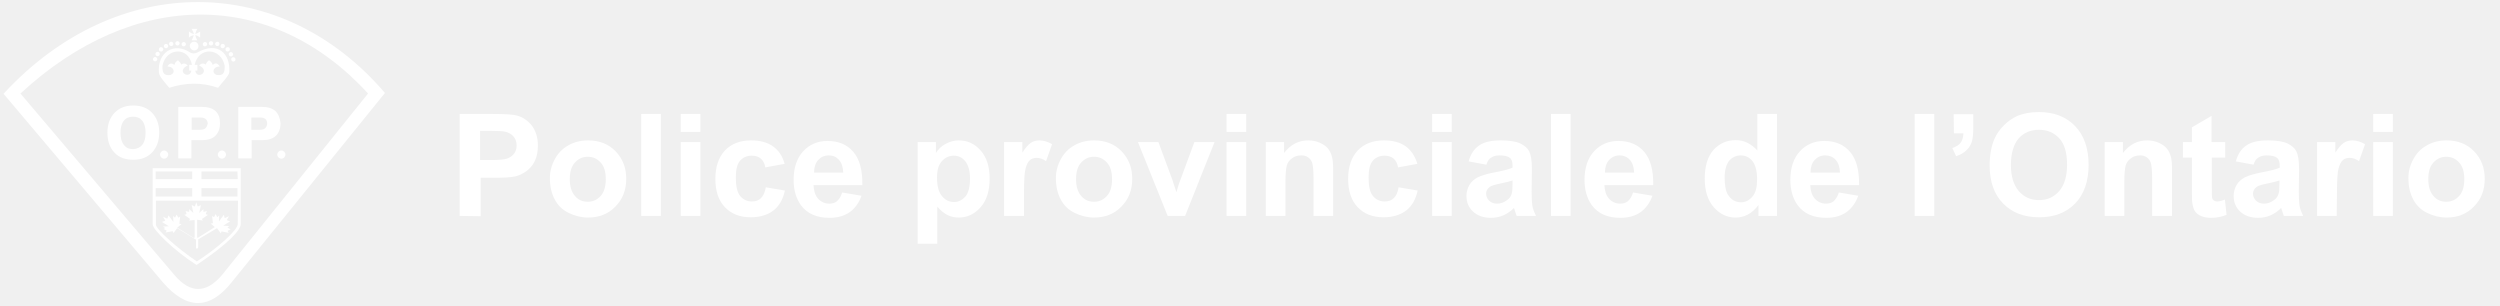
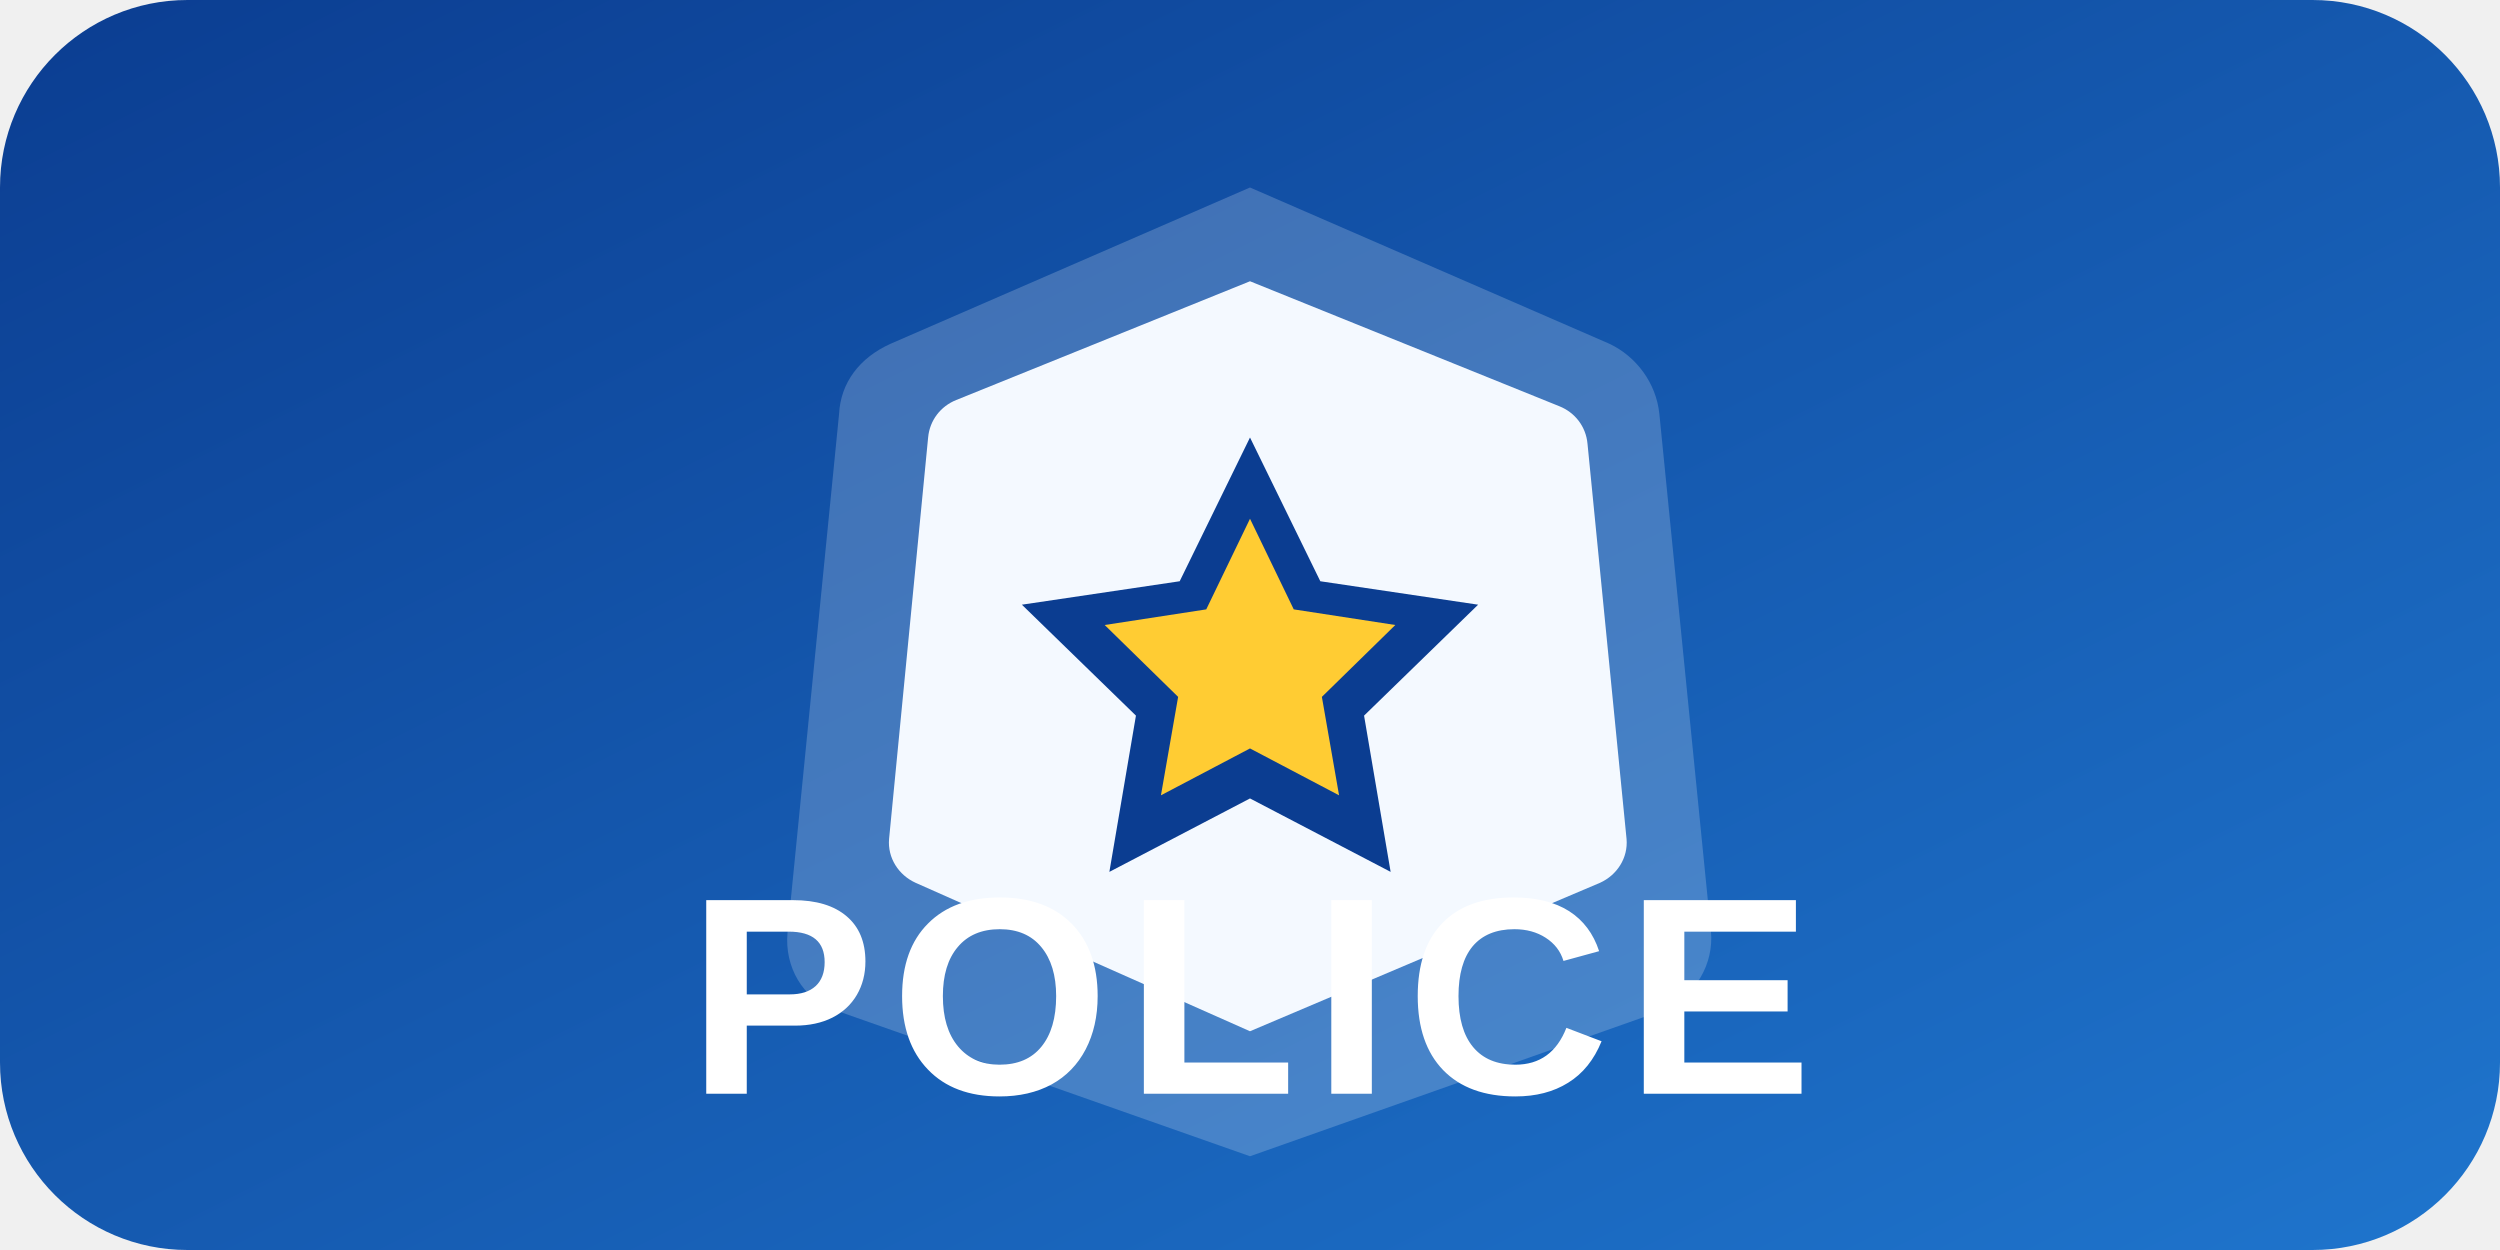
- <svg xmlns="http://www.w3.org/2000/svg" version="1.1" id="Layer_1" x="0px" y="0px" viewBox="0 0 917 112" style="enable-background:new 0 0 917 112;" xml:space="preserve">
-   <style type="text/css">
- 	.st0{display:none;}
- 	.st1{display:inline;fill:#58B7DD;}
- 	.st2{fill:#FFFFFF;}
- </style>
-   <g id="Layer_2_1_" class="st0">
-     <rect x="611.6" y="1212.3" class="st1" width="941.3" height="182.9" />
+ <svg xmlns="http://www.w3.org/2000/svg" viewBox="0 0 160 80" role="img" aria-labelledby="title desc">
+   <defs>
+     <linearGradient id="shieldGradient" x1="0%" x2="100%" y1="0%" y2="100%">
+       <stop offset="0%" stop-color="#0b3d91" />
+       <stop offset="100%" stop-color="#1f75cd" />
+     </linearGradient>
+   </defs>
+   <rect width="160" height="80" rx="12" fill="url(#shieldGradient)" />
+   <g transform="translate(30 12)">
+     <path d="M50 0L73 10c1.7 0.8 3 2.5 3.2 4.5l3.3 33.1c0.2 2.1-1 4.1-2.9 5L50 62 23.3 52.6c-1.9-0.7-3.1-2.7-2.9-4.9l3.3-33.2C23.8 12.5 25 10.9 27 10L50 0z" fill="#fff" opacity=".2" />
+     <path d="M50 6l19.8 8c1 .4 1.7 1.3 1.8 2.4l2.5 25.3c.1 1.2-.6 2.3-1.7 2.8L50 54 28.6 44.5c-1.1-.5-1.8-1.6-1.7-2.8L29.4 16c.1-1.1.8-2 1.8-2.4L50 6z" fill="#f4f9ff" />
+     <path d="M50 16l4.5 9.2 10.1 1.5-7.3 7.1 1.7 10-9-4.7-9 4.7 1.7-10-7.3-7.1 10.1-1.5L50 16z" fill="#0b3d91" />
+     <path d="M50 21.2l2.8 5.8 6.5 1-4.7 4.6 1.1 6.3-5.7-3-5.7 3 1.1-6.3-4.7-4.6 6.5-1 2.8-5.8z" fill="#ffcc33" />
  </g>
-   <g>
-     <path class="st2" d="M1.3,34.4l58.4,69.1c8.8,10.2,17.2,10.2,25.3,0l56.2-69.4C103.4-10.1,42.9-10.7,1.3,34.4z M81.4,100.9   c-5.8,6.8-11.6,6.8-17.4,0L7.5,34.3C49.2-4.3,99.7-4.3,135,34.3L81.4,100.9z" />
-     <path class="st2" d="M56,82.3c0,2,8.1,9.8,16.1,14.9c11.8-7.9,16.1-12.8,16.2-14.9V61.7H56V82.3L56,82.3z M87.2,82.2   c0,2.2-7.5,8.9-15,13.7c-7-4.7-15-11.8-15-13.5v-8.8h30.1L87.2,82.2z M70.5,72.1H57.1V69h13.4V72.1z M73.9,72.1V69h13.2v3.1H73.9z    M87.2,65.7H73.9v-2.8h13.2L87.2,65.7L87.2,65.7z M70.5,62.9v2.8H57.1v-2.8C57.1,62.9,70.5,62.9,70.5,62.9z" />
-     <path class="st2" d="M60,84l1,0.5c0.1,0,0.1,0.1,0.1,0.2l-0.4,0.6l2.6-0.5c0.1,0,0.1,0,0.1,0.1l0.2,0.6l1.4-1.8l6.9,4.2v2.6   c0,0.4-0.1,0.7,0.3,0.7s0.5-0.4,0.5-0.8v-2.6l6.9-4.1l1.4,1.9l0.2-0.6c0-0.1,0.1-0.1,0.1-0.1l2.6,0.5l-0.4-0.6c0-0.1,0-0.2,0.1-0.2   l1-0.5l-1-0.5c-0.1-0.1-0.1-0.1-0.1-0.2l0.6-0.5L82,82.8v-0.1l2.4-1.5l-1.1-0.4c-0.1-0.1-0.1-0.1-0.1-0.1l0.8-1.4L82.5,80   c-0.1,0-0.1,0-0.1-0.1l-0.3-1.1l-1.7,2.3c0,0.1,0,0.1-0.1,0l0.1-2.1l-0.6,0.6c-0.1,0-0.1,0-0.2-0.1l-0.5-1l-0.5,1   c0,0.1-0.1,0.1-0.2,0.1l-0.6-0.4l0.3,2.6c0,0.1,0,0.1-0.1,0.1L77.3,82l1.5,1.3l-6.2,3.9c-0.3,0.2-0.3-0.2-0.3-0.5v-6.1l2.1,0.3   l-0.3-0.5c-0.1-0.1,0-0.1,0-0.1l2.2-1.5l-0.7-0.2c-0.1-0.1-0.1-0.1-0.1-0.2l0.4-1l-1.1,0.3c-0.1,0-0.1,0-0.2-0.1v-0.9l-1.5,1.4   c0,0-0.1,0,0-0.1l0.6-2.8l-1,0.5c-0.1,0-0.1,0-0.2,0L72,74.2l-0.5,1.5c0,0-0.1,0-0.2,0l-1-0.5l0.6,2.8c0,0.1,0,0.1,0,0.1l-1.5-1.4   v0.9c0,0.1-0.1,0.1-0.2,0.1l-1.1-0.3l0.3,1c0,0.1,0,0.1-0.1,0.2l-0.7,0.2l2.1,1.5c0.1,0,0.1,0.1,0,0.1l-0.4,0.5l2.1-0.2v6.1   c0,0.3,0,0.4-0.3,0.5L65,83.5l1.6-1.3l-0.7-0.1c-0.1,0-0.1,0-0.1-0.1l0.3-2.6l-0.6,0.4c-0.1,0-0.2,0-0.2-0.1l-0.5-1l-0.5,1   c-0.1,0.1-0.1,0.1-0.2,0.1l-0.6-0.6l0.1,2.1h-0.1L61.8,79l-0.4,1.1c0,0.1-0.1,0.1-0.1,0.1l-1.5-0.7l0.8,1.4c0,0.1,0,0.1-0.1,0.1   l-1.1,0.4l2.4,1.5c0.1,0,0.1,0,0.1,0.1l-2.1,0.1l0.7,0.5c0,0.1,0,0.1-0.1,0.2L60,84z" />
-     <path class="st2" d="M79,40.7c-1.1-1-2.8-1.5-5-1.5h-0.9h-7.7v18.9h4.8v-6.7h2.9h1c2.1,0,3.8-0.5,4.9-1.6s1.7-2.6,1.7-4.6   C80.7,43.2,80.2,41.8,79,40.7z M75.4,47c-0.4,0.4-1.1,0.6-1.9,0.6h-0.3h-2.9v-4.5h2.9h0.3c0.9,0,1.5,0.2,2,0.6   c0.4,0.4,0.7,0.9,0.7,1.7C76,46.1,75.8,46.6,75.4,47z" />
-     <path class="st2" d="M101,40.7c-1.2-1-2.8-1.5-5-1.5h-0.9h-7.7v18.9h4.9v-6.7h2.9h1.1c2.1,0,3.7-0.5,4.9-1.6   c1.1-1.1,1.7-2.6,1.7-4.6C102.7,43.2,102.1,41.8,101,40.7z M97.3,47c-0.4,0.4-1.1,0.6-1.9,0.6h-0.3h-2.9v-4.5h2.9h0.3   c0.9,0,1.5,0.2,2,0.6c0.4,0.4,0.6,0.9,0.6,1.7C97.9,46.1,97.7,46.6,97.3,47z" />
-     <path class="st2" d="M55.8,41.4c-1.7-1.8-4-2.7-6.9-2.7s-5.2,0.9-6.9,2.7s-2.6,4.2-2.6,7.3s0.9,5.5,2.6,7.3s4,2.6,6.9,2.6   s5.2-0.9,6.9-2.7s2.6-4.2,2.6-7.3C58.4,45.6,57.5,43.2,55.8,41.4z M52.2,53.1c-0.8,1-1.9,1.5-3.4,1.6l0,0c-1.5,0-2.6-0.5-3.4-1.6   c-0.8-1-1.2-2.5-1.2-4.4s0.4-3.4,1.2-4.4s1.9-1.5,3.4-1.5l0,0c1.5,0,2.6,0.5,3.4,1.5s1.2,2.5,1.2,4.4S53,52.1,52.2,53.1z" />
-     <path class="st2" d="M58.7,56.7c0,0.8,0.7,1.5,1.5,1.5s1.5-0.7,1.5-1.5s-0.7-1.5-1.5-1.5S58.7,55.9,58.7,56.7z" />
-     <path class="st2" d="M81.4,58.2c0.8,0,1.5-0.7,1.5-1.5s-0.7-1.5-1.5-1.5s-1.5,0.7-1.5,1.5S80.6,58.2,81.4,58.2z" />
-     <path class="st2" d="M103.2,55.2c-0.8,0-1.5,0.7-1.5,1.5s0.7,1.5,1.5,1.5s1.5-0.7,1.5-1.5S104,55.2,103.2,55.2z" />
-     <path class="st2" d="M56.9,22.5c0.5,0,0.8-0.4,0.8-0.8s-0.4-0.8-0.8-0.8s-0.8,0.4-0.8,0.8C56.1,22.2,56.5,22.5,56.9,22.5z" />
-     <path class="st2" d="M84.8,21.8c0,0.4,0.4,0.8,0.8,0.8s0.8-0.4,0.8-0.8c0-0.5-0.4-0.8-0.8-0.8C85.2,20.9,84.8,21.3,84.8,21.8z" />
-     <path class="st2" d="M57.8,20.6c0.5,0,0.8-0.4,0.8-0.8c0-0.5-0.4-0.8-0.8-0.8S57,19.4,57,19.8C57,20.3,57.4,20.6,57.8,20.6z" />
-     <path class="st2" d="M83.9,19.9c0,0.5,0.4,0.8,0.8,0.8c0.5,0,0.8-0.4,0.8-0.8s-0.4-0.8-0.8-0.8S83.9,19.4,83.9,19.9z" />
-     <path class="st2" d="M59.1,18.9c0.4,0,0.8-0.4,0.8-0.8s-0.4-0.8-0.8-0.8c-0.5,0-0.8,0.4-0.8,0.8C58.2,18.5,58.6,18.9,59.1,18.9z" />
-     <path class="st2" d="M83.5,18.9c0.5,0,0.8-0.4,0.8-0.8c0-0.5-0.3-0.8-0.8-0.8s-0.8,0.4-0.8,0.8C82.7,18.6,83,18.9,83.5,18.9z" />
-     <path class="st2" d="M60.9,17.7c0.4,0,0.8-0.4,0.8-0.8c0-0.5-0.4-0.8-0.8-0.8c-0.5,0-0.8,0.4-0.8,0.8S60.4,17.7,60.9,17.7z" />
-     <path class="st2" d="M81.7,17.7c0.4,0,0.8-0.4,0.8-0.8c0-0.5-0.4-0.8-0.8-0.8c-0.5,0-0.8,0.3-0.8,0.8S81.2,17.7,81.7,17.7z" />
-     <path class="st2" d="M62.8,16.9c0.4,0,0.8-0.3,0.8-0.8c0-0.4-0.4-0.8-0.8-0.8c-0.5,0-0.8,0.4-0.8,0.8C62,16.5,62.4,16.9,62.8,16.9z   " />
-     <path class="st2" d="M79.7,16.9c0.5,0,0.8-0.4,0.8-0.8s-0.3-0.8-0.8-0.8c-0.4,0-0.8,0.4-0.8,0.8C78.9,16.5,79.3,16.9,79.7,16.9z" />
-     <path class="st2" d="M65.1,16.7c0.4,0,0.8-0.4,0.8-0.8s-0.4-0.8-0.8-0.8c-0.5,0-0.8,0.4-0.8,0.8S64.7,16.7,65.1,16.7z" />
-     <path class="st2" d="M77.4,16.7c0.5,0,0.8-0.4,0.8-0.8s-0.3-0.8-0.8-0.8s-0.8,0.4-0.8,0.8C76.6,16.4,77,16.7,77.4,16.7z" />
-     <path class="st2" d="M67.4,17c0.4,0,0.8-0.4,0.8-0.8s-0.4-0.8-0.8-0.8s-0.8,0.4-0.8,0.8C66.6,16.6,66.9,17,67.4,17z" />
-     <path class="st2" d="M75.2,17c0.4,0,0.8-0.4,0.8-0.8c0-0.5-0.4-0.8-0.8-0.8c-0.5,0-0.8,0.4-0.8,0.8C74.4,16.7,74.7,17,75.2,17z" />
-     <path class="st2" d="M71.2,18.5c0.9,0,1.6-0.7,1.6-1.6s-0.7-1.6-1.6-1.6s-1.6,0.7-1.6,1.6C69.7,17.8,70.4,18.5,71.2,18.5z" />
-     <path class="st2" d="M70.3,14.8h2.1c-0.4-0.6-0.6-1.2-0.8-1.9c0.7,0.1,1.2,0.4,1.8,0.9v-2.2c-0.6,0.4-1.2,0.7-1.8,0.9   c0.2-0.7,0.4-1.3,0.8-1.9h-2.1c0.4,0.7,0.7,1.3,0.8,1.9c-0.7-0.2-1.3-0.5-1.8-1v2.3c0.5-0.5,1.2-0.8,1.8-0.9   C70.9,13.5,70.6,14.2,70.3,14.8z" />
-     <path class="st2" d="M69.8,19.3c-5.9-4-12.2-0.2-11.5,7.4c0.1,1.3,2.1,3.5,3.8,5.5c5.9-1.9,11.8-2.1,17.9,0c1.4-1.9,4-4.4,4.1-5.7   c0.5-6.7-4.1-11.5-11.6-7.3C71.5,19.7,70.6,19.7,69.8,19.3z M70.2,25.9c-0.6,3.5-5.9,0.2-1.3-1.9c-0.8-0.7-1.6-1-2.4-0.3   c-0.3-0.7-0.8-1.2-1.2-1.6c-0.6,0.4-1.1,0.7-1.3,1.7c-0.9-0.6-1.7-0.9-2.6,0.6c2.5,0,3.1,2.4,1.1,3.1c-2.6,0.4-3-1.1-2.9-3.4   c1.3-6.7,9.6-7.1,10.8-0.3h-1v2.1L70.2,25.9z M82.4,24.1c0.1,2.3-0.3,3.8-2.9,3.4c-2-0.7-1.4-3.1,1.1-3.1c-0.9-1.5-1.7-1.3-2.6-0.6   c-0.2-0.9-0.8-1.3-1.3-1.7c-0.5,0.3-0.9,0.8-1.3,1.6C74.6,23,73.8,23.3,73,24c4.5,2.1-0.8,5.5-1.4,1.9h0.8v-2.1h-1   C72.8,17,81.1,17.4,82.4,24.1z" />
-   </g>
-   <g>
-     <path class="st2" d="M168.6,79.2V41.8h12.1c4.6,0,7.6,0.2,9,0.6c2.1,0.6,3.9,1.8,5.4,3.7c1.4,1.9,2.2,4.3,2.2,7.3   c0,2.3-0.4,4.2-1.2,5.8s-1.9,2.8-3.2,3.7s-2.6,1.5-3.9,1.8c-1.8,0.4-4.4,0.5-7.8,0.5h-4.9v14.1L168.6,79.2L168.6,79.2z M176.1,48.1   v10.6h4.1c3,0,5-0.2,6-0.6s1.8-1,2.4-1.8c0.6-0.8,0.9-1.8,0.9-2.9c0-1.4-0.4-2.5-1.2-3.4s-1.8-1.4-3-1.7c-0.9-0.2-2.7-0.3-5.4-0.3   h-3.8V48.1z" />
-     <path class="st2" d="M201.7,65.3c0-2.4,0.6-4.7,1.8-6.9s2.8-3.9,5-5.1c2.1-1.2,4.5-1.8,7.2-1.8c4.1,0,7.5,1.3,10.1,4   s3.9,6,3.9,10.1s-1.3,7.5-4,10.2c-2.6,2.7-6,4-10,4c-2.5,0-4.8-0.6-7.1-1.7s-4-2.8-5.1-4.9C202.3,71,201.7,68.4,201.7,65.3z    M209,65.7c0,2.7,0.6,4.7,1.9,6.2s2.8,2.1,4.7,2.1s3.4-0.7,4.7-2.1s1.9-3.5,1.9-6.2c0-2.7-0.6-4.7-1.9-6.1   c-1.3-1.4-2.8-2.1-4.7-2.1s-3.4,0.7-4.7,2.1S209,63,209,65.7z" />
-     <path class="st2" d="M235.2,79.2V41.8h7.2v37.4H235.2z" />
-     <path class="st2" d="M249.7,48.4v-6.6h7.2v6.6H249.7z M249.7,79.2V52.1h7.2v27.1H249.7z" />
-     <path class="st2" d="M287.8,60.1l-7.1,1.3c-0.2-1.4-0.8-2.5-1.6-3.2c-0.8-0.7-1.9-1.1-3.3-1.1c-1.8,0-3.2,0.6-4.3,1.8   c-1.1,1.2-1.6,3.3-1.6,6.2c0,3.2,0.5,5.5,1.6,6.8s2.5,2,4.3,2c1.4,0,2.5-0.4,3.3-1.2s1.5-2.1,1.8-4l7,1.2c-0.7,3.2-2.1,5.7-4.2,7.3   c-2.1,1.6-4.9,2.5-8.3,2.5c-4,0-7.1-1.2-9.5-3.7s-3.5-6-3.5-10.4c0-4.5,1.2-7.9,3.5-10.4c2.4-2.5,5.6-3.7,9.6-3.7   c3.3,0,5.9,0.7,7.9,2.1C285.6,55.1,287,57.2,287.8,60.1z" />
-     <path class="st2" d="M308.9,70.6l7.1,1.2c-0.9,2.6-2.4,4.6-4.3,6c-2,1.4-4.5,2.1-7.4,2.1c-4.7,0-8.2-1.5-10.5-4.6   c-1.8-2.5-2.7-5.6-2.7-9.3c0-4.5,1.2-8,3.5-10.5s5.3-3.8,8.9-3.8c4,0,7.2,1.3,9.5,4s3.4,6.7,3.3,12.2h-17.9c0.1,2.1,0.6,3.8,1.7,5   s2.5,1.8,4.1,1.8c1.1,0,2.1-0.3,2.8-0.9C308,72.9,308.5,71.9,308.9,70.6z M309.3,63.3c-0.1-2.1-0.6-3.6-1.6-4.7S305.5,57,304,57   c-1.6,0-2.9,0.6-3.9,1.7s-1.5,2.7-1.5,4.6H309.3z" />
-     <path class="st2" d="M336.6,52.1h6.7v4c0.9-1.4,2-2.5,3.5-3.3s3.1-1.3,4.9-1.3c3.1,0,5.8,1.2,8,3.7s3.3,5.9,3.3,10.3   c0,4.5-1.1,8-3.3,10.5c-2.2,2.5-4.9,3.8-8,3.8c-1.5,0-2.9-0.3-4.1-0.9s-2.5-1.6-3.8-3.1v13.6h-7.2V52.1z M343.7,65.2   c0,3,0.6,5.3,1.8,6.7c1.2,1.5,2.7,2.2,4.4,2.2c1.7,0,3-0.7,4.2-2c1.1-1.3,1.7-3.5,1.7-6.6c0-2.8-0.6-4.9-1.7-6.3   c-1.1-1.4-2.5-2.1-4.2-2.1c-1.8,0-3.2,0.7-4.4,2C344.2,60.5,343.7,62.5,343.7,65.2z" />
-     <path class="st2" d="M375.5,79.2h-7.2V52.1h6.7V56c1.1-1.8,2.2-3,3.1-3.6s1.9-0.9,3.1-0.9c1.6,0,3.2,0.5,4.7,1.4l-2.2,6.2   c-1.2-0.8-2.3-1.2-3.4-1.2c-1,0-1.9,0.3-2.5,0.8c-0.7,0.6-1.2,1.6-1.6,3s-0.6,4.5-0.6,9.1v8.4H375.5z" />
-     <path class="st2" d="M387.3,65.3c0-2.4,0.6-4.7,1.8-6.9c1.2-2.2,2.8-3.9,5-5.1c2.1-1.2,4.5-1.8,7.2-1.8c4.1,0,7.5,1.3,10.1,4   s3.9,6,3.9,10.1s-1.3,7.5-4,10.2c-2.6,2.7-6,4-10,4c-2.5,0-4.8-0.6-7.1-1.7c-2.3-1.1-4-2.8-5.1-4.9C387.9,71,387.3,68.4,387.3,65.3   z M394.7,65.7c0,2.7,0.6,4.7,1.9,6.2s2.8,2.1,4.7,2.1c1.9,0,3.4-0.7,4.7-2.1c1.3-1.4,1.9-3.5,1.9-6.2c0-2.7-0.6-4.7-1.9-6.1   c-1.3-1.4-2.8-2.1-4.7-2.1c-1.9,0-3.4,0.7-4.7,2.1S394.7,63,394.7,65.7z" />
-     <path class="st2" d="M428.3,79.2l-10.9-27.1h7.5l5.1,13.8l1.5,4.6c0.4-1.2,0.6-1.9,0.7-2.3c0.2-0.8,0.5-1.5,0.8-2.3l5.1-13.8h7.4   l-10.8,27.1H428.3z" />
-     <path class="st2" d="M449.9,48.4v-6.6h7.2v6.6H449.9z M449.9,79.2V52.1h7.2v27.1H449.9z" />
-     <path class="st2" d="M489,79.2h-7.2V65.4c0-2.9-0.2-4.8-0.5-5.7s-0.8-1.5-1.5-2s-1.5-0.7-2.5-0.7c-1.2,0-2.4,0.3-3.3,1   c-1,0.7-1.7,1.6-2,2.7s-0.5,3.2-0.5,6.2v12.3h-7.2V52.1h6.7v4c2.4-3.1,5.3-4.6,8.9-4.6c1.6,0,3,0.3,4.3,0.9s2.3,1.3,3,2.2   s1.1,1.9,1.4,3s0.4,2.7,0.4,4.8L489,79.2L489,79.2z" />
-     <path class="st2" d="M519.9,60.1l-7.1,1.3c-0.2-1.4-0.8-2.5-1.6-3.2c-0.8-0.7-1.9-1.1-3.3-1.1c-1.8,0-3.2,0.6-4.3,1.8   c-1.1,1.2-1.6,3.3-1.6,6.2c0,3.2,0.5,5.5,1.6,6.8s2.5,2,4.3,2c1.4,0,2.5-0.4,3.3-1.2c0.9-0.8,1.5-2.1,1.8-4l7,1.2   c-0.7,3.2-2.1,5.7-4.2,7.3s-4.9,2.5-8.3,2.5c-4,0-7.1-1.2-9.5-3.7s-3.5-6-3.5-10.4c0-4.5,1.2-7.9,3.5-10.4c2.4-2.5,5.6-3.7,9.6-3.7   c3.3,0,5.9,0.7,7.9,2.1C517.6,55.1,519,57.2,519.9,60.1z" />
-     <path class="st2" d="M525.3,48.4v-6.6h7.2v6.6H525.3z M525.3,79.2V52.1h7.2v27.1H525.3z" />
-     <path class="st2" d="M545.2,60.4l-6.5-1.2c0.7-2.6,2-4.6,3.8-5.8c1.8-1.3,4.4-1.9,8-1.9c3.2,0,5.6,0.4,7.1,1.1   c1.6,0.8,2.7,1.7,3.3,2.9s1,3.3,1,6.4l-0.1,8.4c0,2.4,0.1,4.1,0.3,5.3s0.7,2.3,1.3,3.6h-7.1c-0.2-0.5-0.4-1.2-0.7-2.1   c-0.1-0.4-0.2-0.7-0.3-0.8c-1.2,1.2-2.5,2.1-3.9,2.7s-2.9,0.9-4.5,0.9c-2.8,0-5-0.8-6.6-2.3s-2.4-3.4-2.4-5.7   c0-1.5,0.4-2.9,1.1-4.1c0.7-1.2,1.8-2.1,3.1-2.8c1.3-0.6,3.2-1.2,5.7-1.7c3.3-0.6,5.7-1.2,7-1.8v-0.7c0-1.4-0.3-2.4-1-2.9   c-0.7-0.6-2-0.9-3.8-0.9c-1.3,0-2.3,0.3-3,0.8C546.2,58.2,545.6,59.1,545.2,60.4z M554.8,66.2c-0.9,0.3-2.4,0.7-4.4,1.1   s-3.3,0.8-3.9,1.2c-0.9,0.7-1.4,1.5-1.4,2.5s0.4,1.9,1.1,2.6s1.7,1.1,2.9,1.1c1.3,0,2.5-0.4,3.7-1.3c0.9-0.6,1.4-1.4,1.7-2.4   c0.2-0.6,0.3-1.8,0.3-3.5L554.8,66.2L554.8,66.2z" />
-     <path class="st2" d="M568.9,79.2V41.8h7.2v37.4H568.9z" />
-     <path class="st2" d="M599,70.6l7.1,1.2c-0.9,2.6-2.4,4.6-4.3,6c-2,1.4-4.5,2.1-7.4,2.1c-4.7,0-8.2-1.5-10.5-4.6   c-1.8-2.5-2.7-5.6-2.7-9.3c0-4.5,1.2-8,3.5-10.5s5.3-3.8,8.9-3.8c4,0,7.2,1.3,9.5,4s3.4,6.7,3.3,12.2h-17.9c0.1,2.1,0.6,3.8,1.7,5   c1.1,1.2,2.5,1.8,4.1,1.8c1.1,0,2.1-0.3,2.8-0.9C598.1,72.9,598.6,71.9,599,70.6z M599.4,63.3c-0.1-2.1-0.6-3.6-1.6-4.7   s-2.3-1.6-3.7-1.6c-1.6,0-2.9,0.6-3.9,1.7s-1.5,2.7-1.5,4.6H599.4z" />
-     <path class="st2" d="M651.7,79.2H645v-4c-1.1,1.5-2.4,2.7-3.9,3.5s-3,1.1-4.5,1.1c-3.1,0-5.8-1.3-8-3.8s-3.3-6-3.3-10.5   c0-4.6,1.1-8.1,3.2-10.5c2.2-2.4,4.9-3.6,8.2-3.6c3,0,5.6,1.3,7.9,3.8V41.8h7.2v37.4H651.7z M632.6,65.1c0,2.9,0.4,5,1.2,6.3   c1.2,1.9,2.8,2.8,4.8,2.8c1.6,0,3-0.7,4.2-2.1s1.7-3.5,1.7-6.3c0-3.1-0.6-5.3-1.7-6.7c-1.1-1.4-2.6-2.1-4.3-2.1s-3.1,0.7-4.3,2   C633.2,60.4,632.6,62.4,632.6,65.1z" />
-     <path class="st2" d="M674.5,70.6l7.1,1.2c-0.9,2.6-2.4,4.6-4.3,6c-2,1.4-4.5,2.1-7.4,2.1c-4.7,0-8.2-1.5-10.5-4.6   c-1.8-2.5-2.7-5.6-2.7-9.3c0-4.5,1.2-8,3.5-10.5s5.3-3.8,8.9-3.8c4,0,7.2,1.3,9.5,4s3.4,6.7,3.3,12.2H664c0.1,2.1,0.6,3.8,1.7,5   c1.1,1.2,2.5,1.8,4.1,1.8c1.1,0,2.1-0.3,2.8-0.9C673.5,72.9,674.1,71.9,674.5,70.6z M674.9,63.3c-0.1-2.1-0.6-3.6-1.6-4.7   S671,57,669.5,57c-1.6,0-2.9,0.6-3.9,1.7s-1.5,2.7-1.5,4.6H674.9z" />
-     <path class="st2" d="M702.3,79.2V41.8h7.2v37.4H702.3z" />
-     <path class="st2" d="M716.6,41.9h7.2V47c0,2.1-0.2,3.7-0.5,4.9c-0.4,1.2-1,2.3-2,3.2c-1,1-2.3,1.7-3.8,2.2l-1.4-3   c1.4-0.5,2.5-1.1,3.1-2c0.6-0.8,0.9-2,1-3.4h-3.5L716.6,41.9L716.6,41.9z" />
-     <path class="st2" d="M729.8,60.7c0-3.8,0.6-7,1.7-9.6c0.8-1.9,2-3.6,3.5-5.1s3.1-2.6,4.8-3.4c2.3-1,5-1.5,8.1-1.5   c5.5,0,9.9,1.7,13.2,5.1c3.3,3.4,5,8.2,5,14.2s-1.6,10.8-4.9,14.2c-3.3,3.4-7.7,5.1-13.2,5.1c-5.6,0-10-1.7-13.3-5.1   C731.5,71.3,729.8,66.7,729.8,60.7z M737.6,60.5c0,4.2,1,7.4,2.9,9.6s4.4,3.3,7.4,3.3s5.5-1.1,7.4-3.3c1.9-2.2,2.9-5.4,2.9-9.7   s-0.9-7.5-2.8-9.6s-4.4-3.2-7.5-3.2s-5.6,1.1-7.5,3.2C738.6,53,737.6,56.2,737.6,60.5z" />
-     <path class="st2" d="M796.6,79.2h-7.2V65.4c0-2.9-0.2-4.8-0.5-5.7s-0.8-1.5-1.5-2S785.9,57,785,57c-1.2,0-2.4,0.3-3.3,1   c-1,0.7-1.7,1.6-2,2.7s-0.5,3.2-0.5,6.2v12.3H772V52.1h6.7v4c2.4-3.1,5.3-4.6,8.9-4.6c1.6,0,3,0.3,4.3,0.9s2.3,1.3,3,2.2   s1.1,1.9,1.4,3c0.3,1.1,0.4,2.7,0.4,4.8v16.8H796.6z" />
-     <path class="st2" d="M816.2,52.1v5.7h-4.9v10.9c0,2.2,0,3.5,0.1,3.9s0.3,0.7,0.6,0.9c0.3,0.2,0.7,0.4,1.2,0.4   c0.7,0,1.6-0.2,2.9-0.7l0.6,5.6c-1.7,0.7-3.6,1.1-5.7,1.1c-1.3,0-2.5-0.2-3.5-0.6s-1.8-1-2.3-1.7s-0.8-1.6-1-2.8   c-0.2-0.8-0.2-2.5-0.2-5v-12h-3.3v-5.7h3.3v-5.4l7.2-4.2v9.6H816.2z" />
-     <path class="st2" d="M826.6,60.4l-6.5-1.2c0.7-2.6,2-4.6,3.8-5.8c1.8-1.3,4.4-1.9,8-1.9c3.2,0,5.6,0.4,7.1,1.1   c1.6,0.8,2.7,1.7,3.3,2.9s1,3.3,1,6.4l-0.1,8.4c0,2.4,0.1,4.1,0.3,5.3s0.7,2.3,1.3,3.6h-7.1c-0.2-0.5-0.4-1.2-0.7-2.1   c-0.1-0.4-0.2-0.7-0.3-0.8c-1.2,1.2-2.5,2.1-3.9,2.7s-2.9,0.9-4.5,0.9c-2.8,0-5-0.8-6.6-2.3s-2.4-3.4-2.4-5.7   c0-1.5,0.4-2.9,1.1-4.1c0.7-1.2,1.8-2.1,3.1-2.8c1.3-0.6,3.2-1.2,5.7-1.7c3.3-0.6,5.7-1.2,7-1.8v-0.7c0-1.4-0.3-2.4-1-2.9   c-0.7-0.6-2-0.9-3.8-0.9c-1.3,0-2.3,0.3-3,0.8C827.6,58.2,827,59.1,826.6,60.4z M836.1,66.2c-0.9,0.3-2.4,0.7-4.4,1.1   s-3.3,0.8-3.9,1.2c-0.9,0.7-1.4,1.5-1.4,2.5s0.4,1.9,1.1,2.6s1.7,1.1,2.9,1.1c1.3,0,2.5-0.4,3.7-1.3c0.9-0.6,1.4-1.4,1.7-2.4   c0.2-0.6,0.3-1.8,0.3-3.5L836.1,66.2L836.1,66.2z" />
-     <path class="st2" d="M857.1,79.2h-7.2V52.1h6.7V56c1.1-1.8,2.2-3,3.1-3.6c0.9-0.6,1.9-0.9,3.1-0.9c1.6,0,3.2,0.5,4.7,1.4l-2.2,6.2   c-1.2-0.8-2.3-1.2-3.4-1.2c-1,0-1.9,0.3-2.5,0.8c-0.7,0.6-1.2,1.6-1.6,3s-0.6,4.5-0.6,9.1L857.1,79.2L857.1,79.2z" />
-     <path class="st2" d="M870.5,48.4v-6.6h7.2v6.6H870.5z M870.5,79.2V52.1h7.2v27.1H870.5z" />
-     <path class="st2" d="M883.4,65.3c0-2.4,0.6-4.7,1.8-6.9s2.8-3.9,5-5.1c2.1-1.2,4.5-1.8,7.2-1.8c4.1,0,7.5,1.3,10.1,4   s3.9,6,3.9,10.1s-1.3,7.5-4,10.2c-2.6,2.7-6,4-10,4c-2.5,0-4.8-0.6-7.1-1.7s-4-2.8-5.1-4.9C884,71,883.4,68.4,883.4,65.3z    M890.7,65.7c0,2.7,0.6,4.7,1.9,6.2s2.8,2.1,4.7,2.1s3.4-0.7,4.7-2.1s1.9-3.5,1.9-6.2c0-2.7-0.6-4.7-1.9-6.1s-2.8-2.1-4.7-2.1   s-3.4,0.7-4.7,2.1S890.7,63,890.7,65.7z" />
-   </g>
+   <text x="80" y="70" font-family="'Montserrat', 'Helvetica Neue', Arial, sans-serif" font-size="18" text-anchor="middle" fill="#ffffff" font-weight="600" letter-spacing="1">POLICE</text>
</svg>
